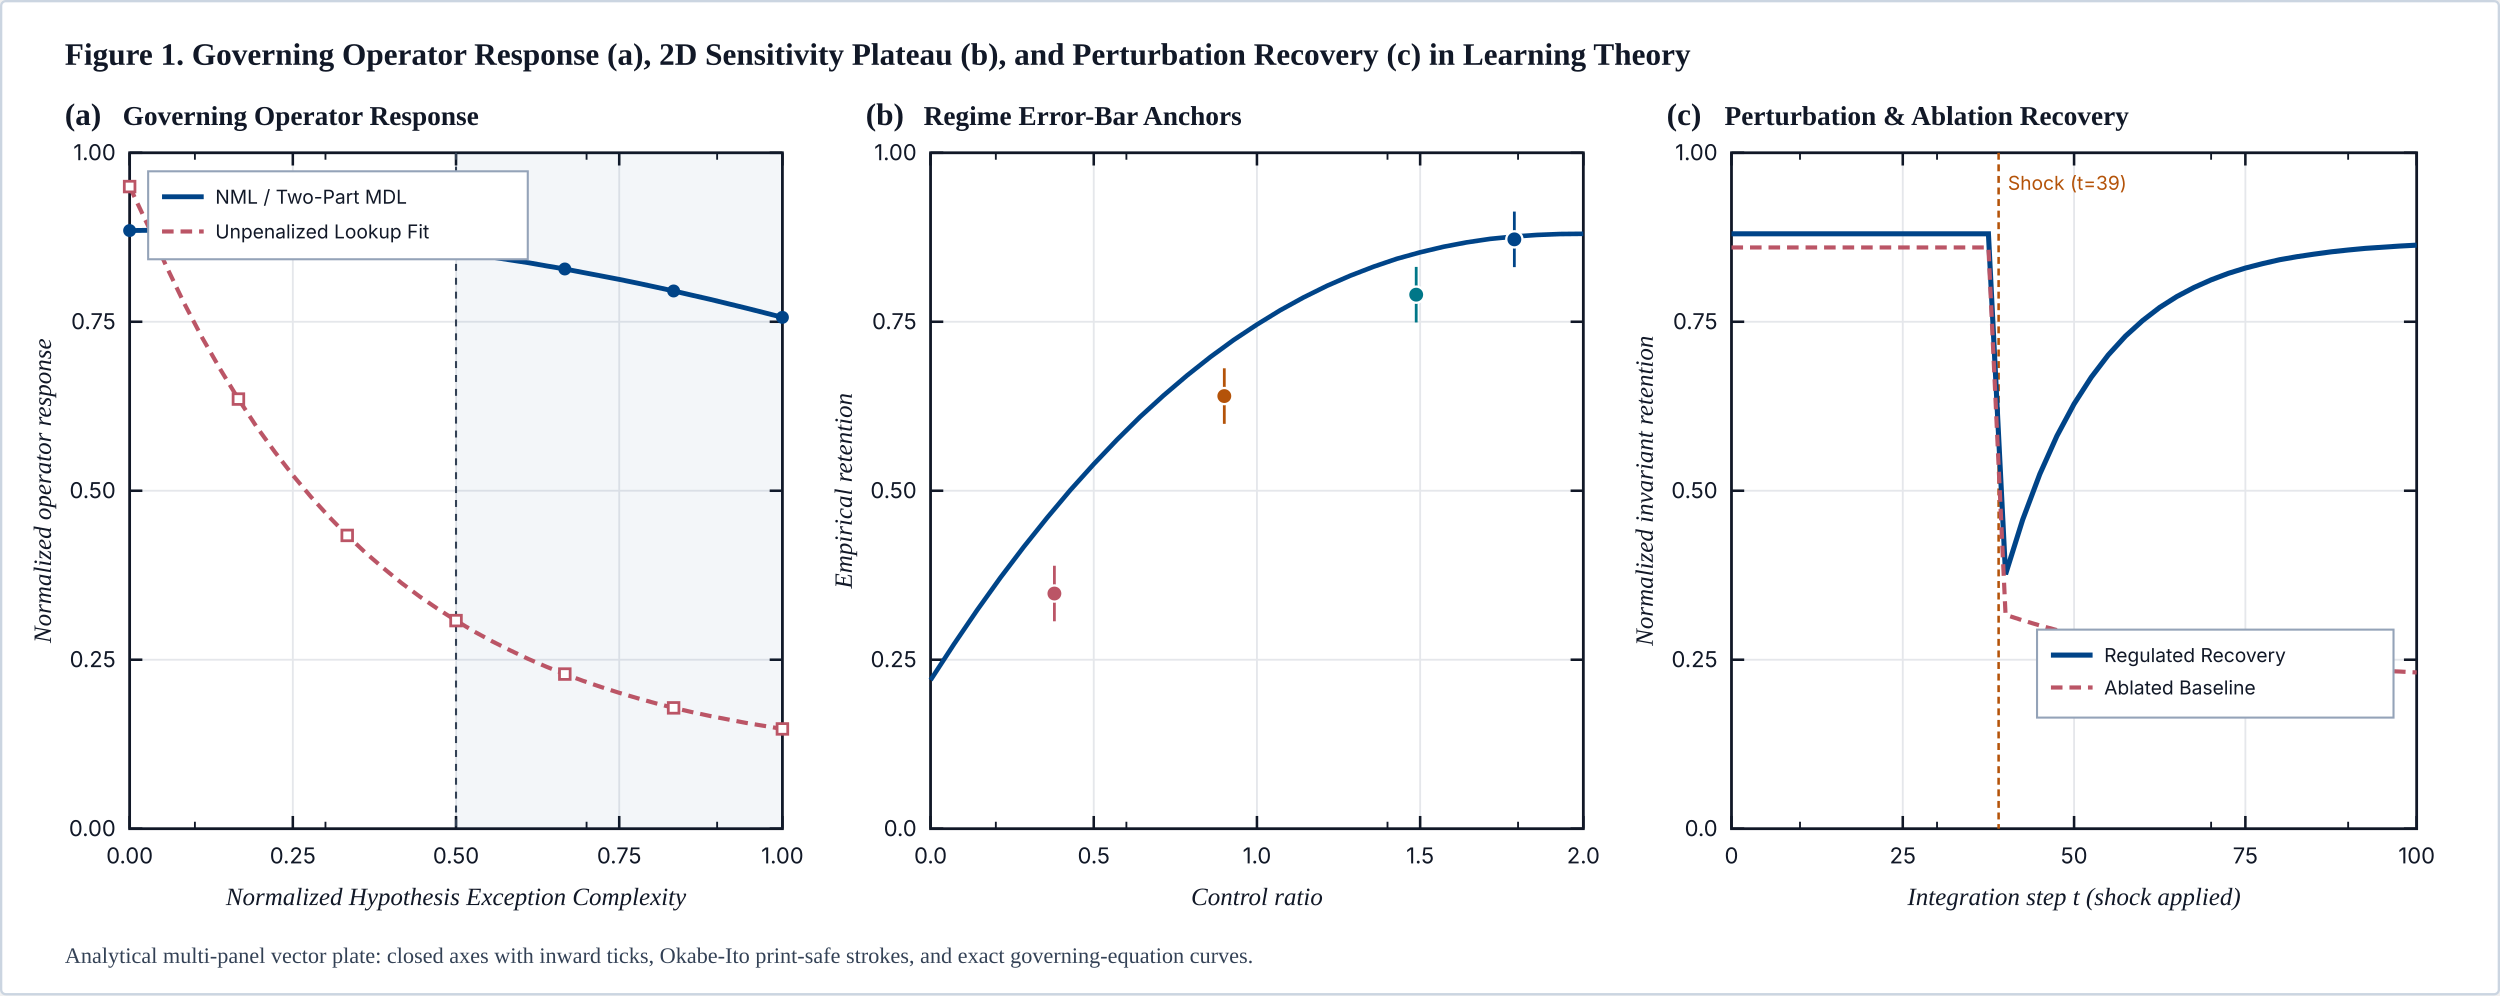
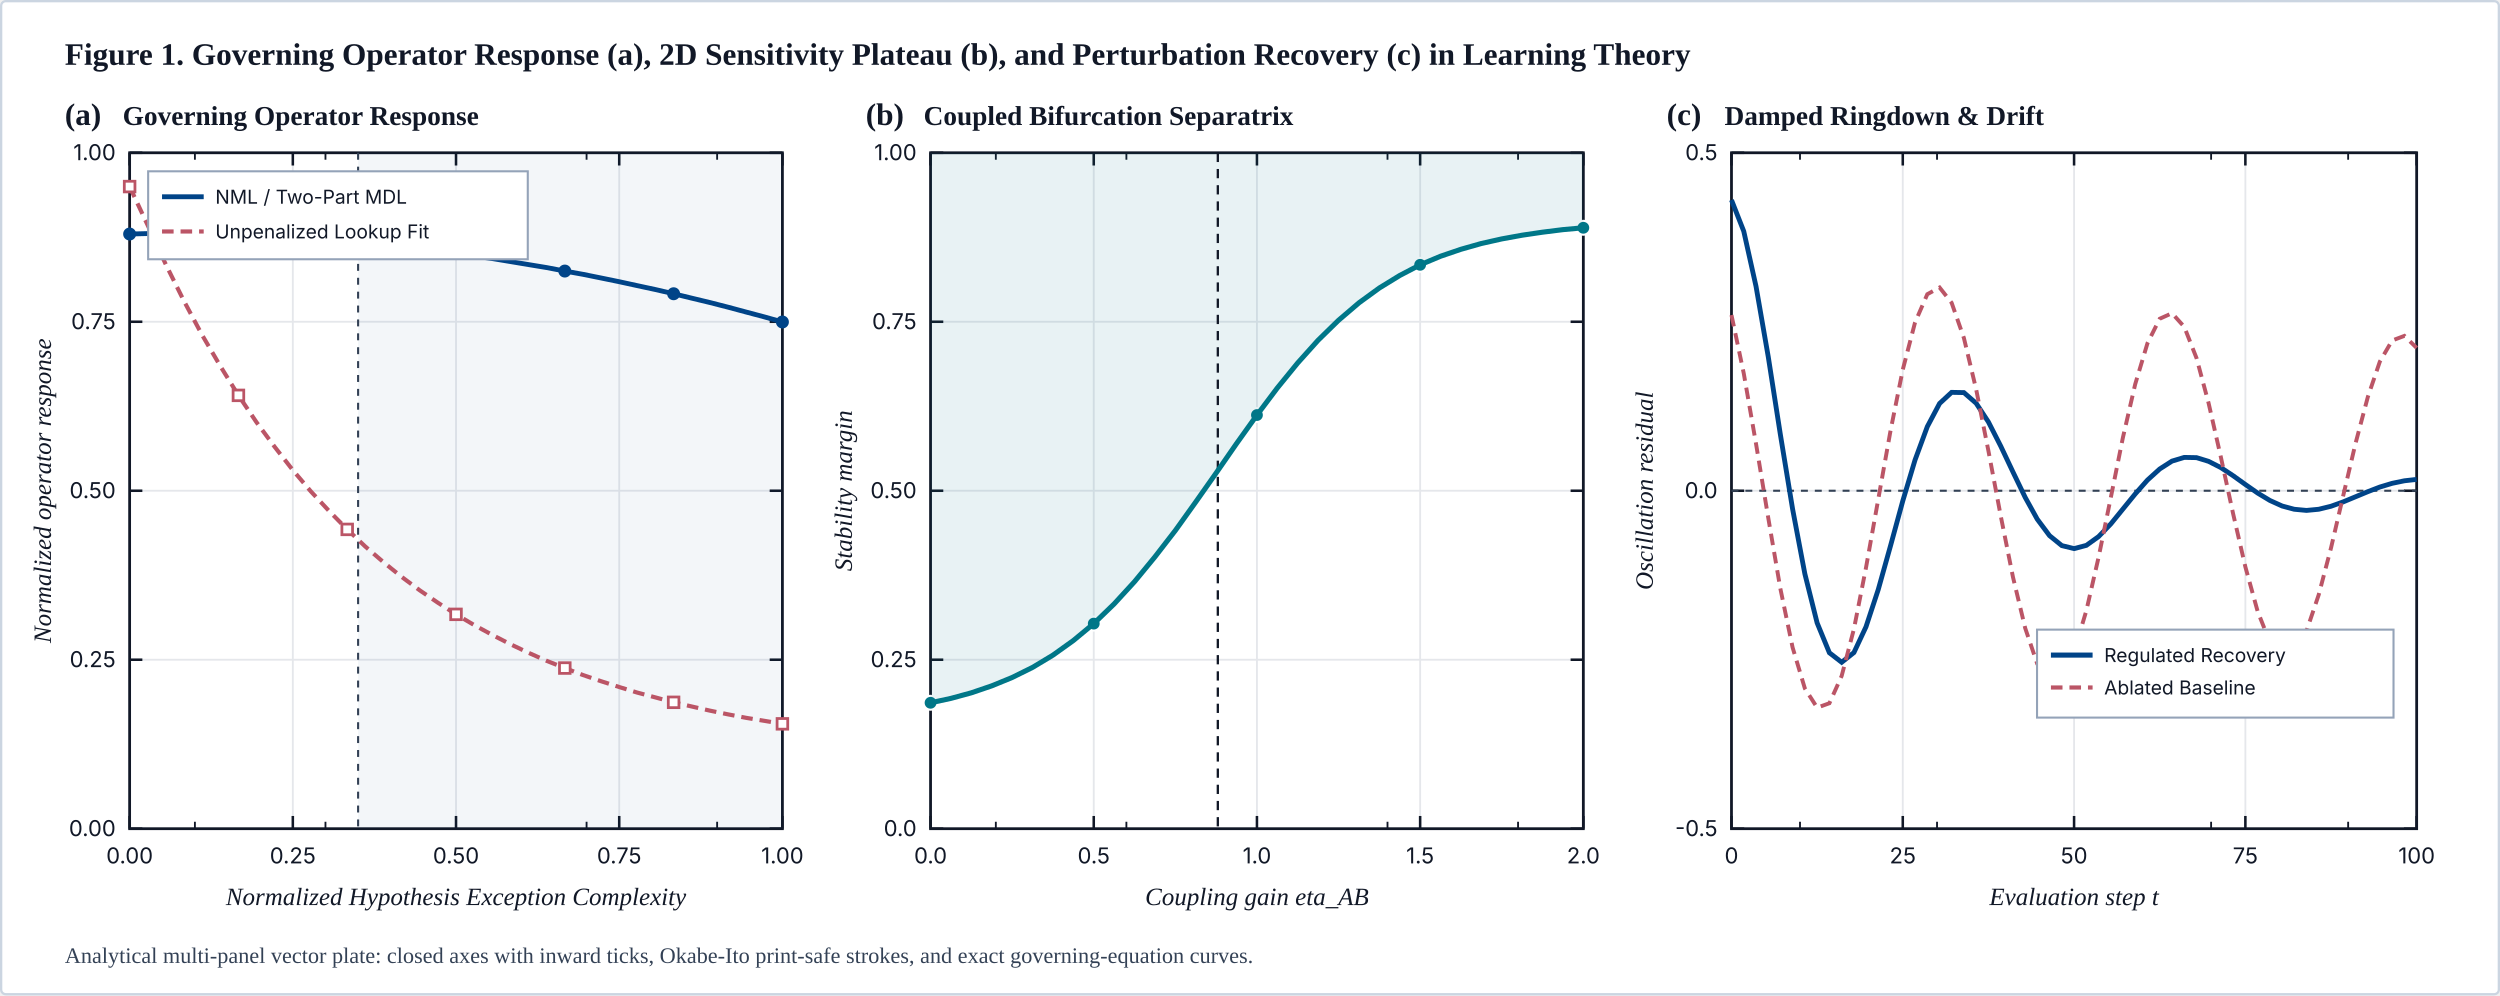
<svg xmlns="http://www.w3.org/2000/svg" viewBox="0 0 1080 430" width="1080" height="430" role="img" data-figure-style="journal-multipanel">
  <rect x="0.5" y="0.5" width="1079" height="429" rx="2" fill="#ffffff" stroke="#cbd5e1" stroke-width="1" />
  <text x="28" y="28" fill="#111827" font-family="Georgia, 'Times New Roman', serif" font-size="13.5" font-weight="700">Figure 1. Governing Operator Response (a), 2D Sensitivity Plateau (b), and Perturbation Recovery (c) in Learning Theory</text>
  <text x="28.0" y="54.0" fill="#111827" font-family="Georgia, 'Times New Roman', serif" font-size="13.5" font-weight="700">(a)</text>
  <text x="53.0" y="54.0" fill="#111827" font-family="Georgia, 'Times New Roman', serif" font-size="11.8" font-weight="600">Governing Operator Response</text>
  <line x1="56.0" y1="358.0" x2="338.0" y2="358.0" stroke="#e5e7eb" stroke-width="0.8" />
  <line x1="56.0" y1="285.0" x2="338.0" y2="285.0" stroke="#e5e7eb" stroke-width="0.8" />
  <line x1="56.0" y1="212.0" x2="338.0" y2="212.0" stroke="#e5e7eb" stroke-width="0.8" />
  <line x1="56.0" y1="139.0" x2="338.0" y2="139.0" stroke="#e5e7eb" stroke-width="0.8" />
  <line x1="56.0" y1="66.0" x2="338.0" y2="66.0" stroke="#e5e7eb" stroke-width="0.8" />
  <line x1="56.0" y1="66.0" x2="56.0" y2="358.0" stroke="#e5e7eb" stroke-width="0.8" />
  <line x1="126.5" y1="66.0" x2="126.5" y2="358.0" stroke="#e5e7eb" stroke-width="0.8" />
  <line x1="197.0" y1="66.0" x2="197.0" y2="358.0" stroke="#e5e7eb" stroke-width="0.8" />
  <line x1="267.5" y1="66.0" x2="267.5" y2="358.0" stroke="#e5e7eb" stroke-width="0.8" />
  <line x1="338.0" y1="66.0" x2="338.0" y2="358.0" stroke="#e5e7eb" stroke-width="0.8" />
  <rect x="56.0" y="66.0" width="282.0" height="292.0" fill="none" stroke="#111827" stroke-width="1.2" />
  <line x1="56.0" y1="358.0" x2="56.0" y2="352.5" stroke="#111827" stroke-width="1.1" />
  <line x1="56.0" y1="66.0" x2="56.0" y2="71.5" stroke="#111827" stroke-width="1.1" />
  <text x="56.0" y="373.0" text-anchor="middle" fill="#111827" font-family="Inter, 'Helvetica Neue', Arial, sans-serif" font-size="9.5">0.00</text>
  <line x1="126.5" y1="358.0" x2="126.5" y2="352.5" stroke="#111827" stroke-width="1.1" />
  <line x1="126.5" y1="66.0" x2="126.5" y2="71.5" stroke="#111827" stroke-width="1.1" />
  <text x="126.5" y="373.0" text-anchor="middle" fill="#111827" font-family="Inter, 'Helvetica Neue', Arial, sans-serif" font-size="9.5">0.25</text>
  <line x1="197.0" y1="358.0" x2="197.0" y2="352.5" stroke="#111827" stroke-width="1.1" />
  <line x1="197.0" y1="66.0" x2="197.0" y2="71.5" stroke="#111827" stroke-width="1.1" />
  <text x="197.0" y="373.0" text-anchor="middle" fill="#111827" font-family="Inter, 'Helvetica Neue', Arial, sans-serif" font-size="9.5">0.50</text>
  <line x1="267.5" y1="358.0" x2="267.5" y2="352.5" stroke="#111827" stroke-width="1.1" />
  <line x1="267.5" y1="66.0" x2="267.5" y2="71.5" stroke="#111827" stroke-width="1.1" />
  <text x="267.5" y="373.0" text-anchor="middle" fill="#111827" font-family="Inter, 'Helvetica Neue', Arial, sans-serif" font-size="9.5">0.75</text>
  <line x1="338.0" y1="358.0" x2="338.0" y2="352.5" stroke="#111827" stroke-width="1.1" />
  <line x1="338.0" y1="66.0" x2="338.0" y2="71.5" stroke="#111827" stroke-width="1.1" />
  <text x="338.0" y="373.0" text-anchor="middle" fill="#111827" font-family="Inter, 'Helvetica Neue', Arial, sans-serif" font-size="9.5">1.00</text>
  <line x1="84.2" y1="358.0" x2="84.2" y2="355.0" stroke="#111827" stroke-width="0.8" />
  <line x1="84.2" y1="66.0" x2="84.2" y2="69.0" stroke="#111827" stroke-width="0.8" />
  <line x1="140.6" y1="358.0" x2="140.6" y2="355.0" stroke="#111827" stroke-width="0.8" />
  <line x1="140.6" y1="66.0" x2="140.6" y2="69.0" stroke="#111827" stroke-width="0.8" />
  <line x1="197.0" y1="358.0" x2="197.0" y2="355.0" stroke="#111827" stroke-width="0.8" />
  <line x1="197.0" y1="66.0" x2="197.0" y2="69.0" stroke="#111827" stroke-width="0.8" />
  <line x1="253.4" y1="358.0" x2="253.4" y2="355.0" stroke="#111827" stroke-width="0.8" />
  <line x1="253.4" y1="66.0" x2="253.4" y2="69.0" stroke="#111827" stroke-width="0.8" />
  <line x1="309.8" y1="358.0" x2="309.8" y2="355.0" stroke="#111827" stroke-width="0.8" />
  <line x1="309.8" y1="66.0" x2="309.8" y2="69.0" stroke="#111827" stroke-width="0.8" />
  <line x1="56.0" y1="358.0" x2="61.5" y2="358.0" stroke="#111827" stroke-width="1.1" />
  <line x1="338.0" y1="358.0" x2="332.5" y2="358.0" stroke="#111827" stroke-width="1.1" />
  <text x="50.0" y="361.2" text-anchor="end" fill="#111827" font-family="Inter, 'Helvetica Neue', Arial, sans-serif" font-size="9.5">0.00</text>
  <line x1="56.0" y1="285.0" x2="61.5" y2="285.0" stroke="#111827" stroke-width="1.1" />
  <line x1="338.0" y1="285.0" x2="332.5" y2="285.0" stroke="#111827" stroke-width="1.1" />
  <text x="50.0" y="288.2" text-anchor="end" fill="#111827" font-family="Inter, 'Helvetica Neue', Arial, sans-serif" font-size="9.5">0.25</text>
  <line x1="56.0" y1="212.0" x2="61.5" y2="212.0" stroke="#111827" stroke-width="1.1" />
  <line x1="338.0" y1="212.0" x2="332.5" y2="212.0" stroke="#111827" stroke-width="1.1" />
  <text x="50.0" y="215.2" text-anchor="end" fill="#111827" font-family="Inter, 'Helvetica Neue', Arial, sans-serif" font-size="9.5">0.50</text>
  <line x1="56.0" y1="139.0" x2="61.5" y2="139.0" stroke="#111827" stroke-width="1.1" />
  <line x1="338.0" y1="139.0" x2="332.5" y2="139.0" stroke="#111827" stroke-width="1.1" />
  <text x="50.0" y="142.2" text-anchor="end" fill="#111827" font-family="Inter, 'Helvetica Neue', Arial, sans-serif" font-size="9.5">0.75</text>
  <line x1="56.0" y1="66.0" x2="61.5" y2="66.0" stroke="#111827" stroke-width="1.1" />
  <line x1="338.0" y1="66.0" x2="332.5" y2="66.0" stroke="#111827" stroke-width="1.1" />
  <text x="50.0" y="69.2" text-anchor="end" fill="#111827" font-family="Inter, 'Helvetica Neue', Arial, sans-serif" font-size="9.5">1.00</text>
  <text x="197.0" y="391.0" text-anchor="middle" fill="#111827" font-family="Georgia, 'Times New Roman', serif" font-size="10.8" font-style="italic">Normalized Hypothesis Exception Complexity</text>
  <text x="22.0" y="212.0" text-anchor="middle" transform="rotate(-90 22.0 212.0)" fill="#111827" font-family="Georgia, 'Times New Roman', serif" font-size="10.8" font-style="italic">Normalized operator response</text>
-   <rect x="197.0" y="66.0" width="141.0" height="292.0" fill="#004488" fill-opacity="0.05" />
-   <line x1="197.0" y1="66.0" x2="197.0" y2="358.0" stroke="#334155" stroke-width="0.9" stroke-dasharray="3 3" />
-   <path d="M56.0,99.6 L63.8,99.5 L71.7,99.5 L79.5,99.6 L87.3,99.8 L95.2,100.0 L103.0,100.3 L110.8,100.7 L118.7,101.1 L126.5,101.6 L134.3,102.2 L142.2,102.8 L150.0,103.5 L157.8,104.2 L165.7,105.0 L173.5,105.9 L181.3,106.8 L189.2,107.8 L197.0,108.8 L204.8,109.9 L212.7,111.1 L220.5,112.3 L228.3,113.5 L236.2,114.9 L244.0,116.2 L251.8,117.7 L259.7,119.2 L267.5,120.7 L275.3,122.3 L283.2,124.0 L291.0,125.7 L298.8,127.5 L306.7,129.3 L314.5,131.2 L322.3,133.1 L330.2,135.1 L338.0,137.1" fill="none" stroke="#004488" stroke-width="2.1" />
-   <path d="M56.0,80.6 L63.8,97.2 L71.7,114.7 L79.5,130.9 L87.3,145.8 L95.2,159.6 L103.0,172.4 L110.8,184.3 L118.7,195.2 L126.5,205.3 L134.3,214.6 L142.2,223.3 L150.0,231.3 L157.8,238.7 L165.7,245.5 L173.5,251.9 L181.3,257.7 L189.2,263.1 L197.0,268.1 L204.8,272.8 L212.7,277.1 L220.5,281.0 L228.3,284.7 L236.2,288.1 L244.0,291.2 L251.8,294.1 L259.7,296.8 L267.5,299.3 L275.3,301.6 L283.2,303.8 L291.0,305.8 L298.8,307.6 L306.7,309.3 L314.5,310.8 L322.3,312.3 L330.2,313.6 L338.0,314.9" fill="none" stroke="#bb5566" stroke-width="1.8" stroke-dasharray="5 3" />
-   <circle cx="56.0" cy="99.6" r="2.8" fill="#004488" />
+   <rect x="154.7" y="66.0" width="183.3" height="292.0" fill="#004488" fill-opacity="0.05" />
+   <line x1="154.7" y1="66.0" x2="154.7" y2="358.0" stroke="#334155" stroke-width="0.9" stroke-dasharray="3 3" />
+   <path d="M56.0,101.1 L63.8,100.9 L71.7,100.9 L79.5,100.9 L87.3,101.0 L95.2,101.1 L103.0,101.4 L110.8,101.7 L118.7,102.0 L126.5,102.5 L134.3,103.0 L142.2,103.6 L150.0,104.2 L157.8,104.9 L165.7,105.7 L173.5,106.5 L181.3,107.5 L189.2,108.4 L197.0,109.5 L204.8,110.6 L212.7,111.7 L220.5,113.0 L228.3,114.3 L236.2,115.6 L244.0,117.1 L251.8,118.5 L259.7,120.1 L267.5,121.7 L275.3,123.4 L283.2,125.1 L291.0,126.9 L298.8,128.8 L306.7,130.7 L314.5,132.7 L322.3,134.8 L330.2,136.9 L338.0,139.1" fill="none" stroke="#004488" stroke-width="2.1" />
+   <path d="M56.0,80.6 L63.8,97.3 L71.7,114.4 L79.5,130.1 L87.3,144.7 L95.2,158.2 L103.0,170.8 L110.8,182.4 L118.7,193.1 L126.5,203.1 L134.3,212.3 L142.2,220.8 L150.0,228.7 L157.8,236.1 L165.7,242.9 L173.5,249.2 L181.3,255.0 L189.2,260.4 L197.0,265.4 L204.8,270.0 L212.7,274.3 L220.5,278.3 L228.3,282.0 L236.2,285.5 L244.0,288.6 L251.8,291.6 L259.7,294.3 L267.5,296.8 L275.3,299.2 L283.2,301.3 L291.0,303.4 L298.8,305.2 L306.7,307.0 L314.5,308.6 L322.3,310.1 L330.2,311.4 L338.0,312.7" fill="none" stroke="#bb5566" stroke-width="1.8" stroke-dasharray="5 3" />
+   <circle cx="56.0" cy="101.1" r="2.8" fill="#004488" />
  <rect x="53.7" y="78.3" width="4.6" height="4.6" fill="#ffffff" stroke="#bb5566" stroke-width="1.2" />
-   <circle cx="103.0" cy="100.3" r="2.8" fill="#004488" />
-   <rect x="100.7" y="170.1" width="4.6" height="4.6" fill="#ffffff" stroke="#bb5566" stroke-width="1.2" />
-   <circle cx="150.0" cy="103.5" r="2.8" fill="#004488" />
-   <rect x="147.7" y="229.0" width="4.6" height="4.6" fill="#ffffff" stroke="#bb5566" stroke-width="1.2" />
-   <circle cx="197.0" cy="108.8" r="2.8" fill="#004488" />
-   <rect x="194.7" y="265.8" width="4.6" height="4.6" fill="#ffffff" stroke="#bb5566" stroke-width="1.2" />
-   <circle cx="244.0" cy="116.2" r="2.8" fill="#004488" />
-   <rect x="241.7" y="288.9" width="4.6" height="4.6" fill="#ffffff" stroke="#bb5566" stroke-width="1.2" />
-   <circle cx="291.0" cy="125.7" r="2.8" fill="#004488" />
-   <rect x="288.7" y="303.5" width="4.6" height="4.6" fill="#ffffff" stroke="#bb5566" stroke-width="1.2" />
-   <circle cx="338.0" cy="137.1" r="2.8" fill="#004488" />
-   <rect x="335.7" y="312.6" width="4.6" height="4.6" fill="#ffffff" stroke="#bb5566" stroke-width="1.2" />
+   <circle cx="103.0" cy="101.4" r="2.8" fill="#004488" />
+   <rect x="100.7" y="168.5" width="4.6" height="4.6" fill="#ffffff" stroke="#bb5566" stroke-width="1.2" />
+   <circle cx="150.0" cy="104.2" r="2.8" fill="#004488" />
+   <rect x="147.7" y="226.4" width="4.6" height="4.6" fill="#ffffff" stroke="#bb5566" stroke-width="1.2" />
+   <circle cx="197.0" cy="109.5" r="2.8" fill="#004488" />
+   <rect x="194.7" y="263.1" width="4.6" height="4.6" fill="#ffffff" stroke="#bb5566" stroke-width="1.2" />
+   <circle cx="244.0" cy="117.1" r="2.8" fill="#004488" />
+   <rect x="241.7" y="286.3" width="4.6" height="4.6" fill="#ffffff" stroke="#bb5566" stroke-width="1.2" />
+   <circle cx="291.0" cy="126.9" r="2.8" fill="#004488" />
+   <rect x="288.7" y="301.1" width="4.6" height="4.6" fill="#ffffff" stroke="#bb5566" stroke-width="1.2" />
+   <circle cx="338.0" cy="139.1" r="2.8" fill="#004488" />
+   <rect x="335.7" y="310.4" width="4.6" height="4.6" fill="#ffffff" stroke="#bb5566" stroke-width="1.2" />
  <rect x="64.0" y="74.0" width="164" height="38" fill="#ffffff" stroke="#94a3b8" stroke-width="0.9" />
  <line x1="70.0" y1="85.0" x2="88.0" y2="85.0" stroke="#004488" stroke-width="2.1" />
  <text x="93.0" y="88.0" fill="#111827" font-family="Inter, 'Helvetica Neue', Arial, sans-serif" font-size="8.3">NML / Two-Part MDL</text>
  <line x1="70.0" y1="100.0" x2="88.0" y2="100.0" stroke="#bb5566" stroke-width="1.8" stroke-dasharray="5 3" />
  <text x="93.0" y="103.0" fill="#111827" font-family="Inter, 'Helvetica Neue', Arial, sans-serif" font-size="8.3">Unpenalized Lookup Fit</text>
  <text x="374.0" y="54.0" fill="#111827" font-family="Georgia, 'Times New Roman', serif" font-size="13.5" font-weight="700">(b)</text>
-   <text x="399.0" y="54.0" fill="#111827" font-family="Georgia, 'Times New Roman', serif" font-size="11.8" font-weight="600">Regime Error-Bar Anchors</text>
+   <text x="399.0" y="54.0" fill="#111827" font-family="Georgia, 'Times New Roman', serif" font-size="11.8" font-weight="600">Coupled Bifurcation Separatrix</text>
  <line x1="402.0" y1="358.0" x2="684.0" y2="358.0" stroke="#e5e7eb" stroke-width="0.8" />
  <line x1="402.0" y1="285.0" x2="684.0" y2="285.0" stroke="#e5e7eb" stroke-width="0.8" />
  <line x1="402.0" y1="212.0" x2="684.0" y2="212.0" stroke="#e5e7eb" stroke-width="0.8" />
  <line x1="402.0" y1="139.0" x2="684.0" y2="139.0" stroke="#e5e7eb" stroke-width="0.8" />
  <line x1="402.0" y1="66.0" x2="684.0" y2="66.0" stroke="#e5e7eb" stroke-width="0.8" />
  <line x1="402.0" y1="66.0" x2="402.0" y2="358.0" stroke="#e5e7eb" stroke-width="0.8" />
  <line x1="472.5" y1="66.0" x2="472.5" y2="358.0" stroke="#e5e7eb" stroke-width="0.8" />
  <line x1="543.0" y1="66.0" x2="543.0" y2="358.0" stroke="#e5e7eb" stroke-width="0.8" />
  <line x1="613.5" y1="66.0" x2="613.5" y2="358.0" stroke="#e5e7eb" stroke-width="0.8" />
  <line x1="684.0" y1="66.0" x2="684.0" y2="358.0" stroke="#e5e7eb" stroke-width="0.8" />
  <rect x="402.0" y="66.0" width="282.0" height="292.0" fill="none" stroke="#111827" stroke-width="1.2" />
  <line x1="402.0" y1="358.0" x2="402.0" y2="352.5" stroke="#111827" stroke-width="1.1" />
  <line x1="402.0" y1="66.0" x2="402.0" y2="71.5" stroke="#111827" stroke-width="1.1" />
  <text x="402.0" y="373.0" text-anchor="middle" fill="#111827" font-family="Inter, 'Helvetica Neue', Arial, sans-serif" font-size="9.5">0.0</text>
  <line x1="472.5" y1="358.0" x2="472.5" y2="352.5" stroke="#111827" stroke-width="1.1" />
  <line x1="472.5" y1="66.0" x2="472.5" y2="71.5" stroke="#111827" stroke-width="1.1" />
  <text x="472.5" y="373.0" text-anchor="middle" fill="#111827" font-family="Inter, 'Helvetica Neue', Arial, sans-serif" font-size="9.5">0.5</text>
  <line x1="543.0" y1="358.0" x2="543.0" y2="352.5" stroke="#111827" stroke-width="1.1" />
  <line x1="543.0" y1="66.0" x2="543.0" y2="71.5" stroke="#111827" stroke-width="1.1" />
  <text x="543.0" y="373.0" text-anchor="middle" fill="#111827" font-family="Inter, 'Helvetica Neue', Arial, sans-serif" font-size="9.5">1.0</text>
  <line x1="613.5" y1="358.0" x2="613.5" y2="352.5" stroke="#111827" stroke-width="1.1" />
  <line x1="613.5" y1="66.0" x2="613.5" y2="71.5" stroke="#111827" stroke-width="1.1" />
  <text x="613.5" y="373.0" text-anchor="middle" fill="#111827" font-family="Inter, 'Helvetica Neue', Arial, sans-serif" font-size="9.5">1.5</text>
  <line x1="684.0" y1="358.0" x2="684.0" y2="352.5" stroke="#111827" stroke-width="1.1" />
  <line x1="684.0" y1="66.0" x2="684.0" y2="71.5" stroke="#111827" stroke-width="1.1" />
  <text x="684.0" y="373.0" text-anchor="middle" fill="#111827" font-family="Inter, 'Helvetica Neue', Arial, sans-serif" font-size="9.5">2.0</text>
  <line x1="430.2" y1="358.0" x2="430.2" y2="355.0" stroke="#111827" stroke-width="0.8" />
  <line x1="430.2" y1="66.0" x2="430.2" y2="69.0" stroke="#111827" stroke-width="0.8" />
  <line x1="486.6" y1="358.0" x2="486.6" y2="355.0" stroke="#111827" stroke-width="0.8" />
  <line x1="486.6" y1="66.0" x2="486.6" y2="69.0" stroke="#111827" stroke-width="0.8" />
  <line x1="543.0" y1="358.0" x2="543.0" y2="355.0" stroke="#111827" stroke-width="0.8" />
  <line x1="543.0" y1="66.0" x2="543.0" y2="69.0" stroke="#111827" stroke-width="0.8" />
  <line x1="599.4" y1="358.0" x2="599.4" y2="355.0" stroke="#111827" stroke-width="0.8" />
  <line x1="599.4" y1="66.0" x2="599.4" y2="69.0" stroke="#111827" stroke-width="0.8" />
  <line x1="655.8" y1="358.0" x2="655.8" y2="355.0" stroke="#111827" stroke-width="0.8" />
  <line x1="655.8" y1="66.0" x2="655.8" y2="69.0" stroke="#111827" stroke-width="0.8" />
  <line x1="402.0" y1="358.0" x2="407.5" y2="358.0" stroke="#111827" stroke-width="1.1" />
  <line x1="684.0" y1="358.0" x2="678.5" y2="358.0" stroke="#111827" stroke-width="1.1" />
  <text x="396.0" y="361.2" text-anchor="end" fill="#111827" font-family="Inter, 'Helvetica Neue', Arial, sans-serif" font-size="9.5">0.0</text>
  <line x1="402.0" y1="285.0" x2="407.5" y2="285.0" stroke="#111827" stroke-width="1.1" />
  <line x1="684.0" y1="285.0" x2="678.5" y2="285.0" stroke="#111827" stroke-width="1.1" />
  <text x="396.0" y="288.2" text-anchor="end" fill="#111827" font-family="Inter, 'Helvetica Neue', Arial, sans-serif" font-size="9.5">0.25</text>
  <line x1="402.0" y1="212.0" x2="407.5" y2="212.0" stroke="#111827" stroke-width="1.1" />
  <line x1="684.0" y1="212.0" x2="678.5" y2="212.0" stroke="#111827" stroke-width="1.1" />
  <text x="396.0" y="215.2" text-anchor="end" fill="#111827" font-family="Inter, 'Helvetica Neue', Arial, sans-serif" font-size="9.5">0.50</text>
  <line x1="402.0" y1="139.0" x2="407.5" y2="139.0" stroke="#111827" stroke-width="1.1" />
  <line x1="684.0" y1="139.0" x2="678.5" y2="139.0" stroke="#111827" stroke-width="1.1" />
  <text x="396.0" y="142.2" text-anchor="end" fill="#111827" font-family="Inter, 'Helvetica Neue', Arial, sans-serif" font-size="9.5">0.75</text>
  <line x1="402.0" y1="66.0" x2="407.5" y2="66.0" stroke="#111827" stroke-width="1.1" />
  <line x1="684.0" y1="66.0" x2="678.5" y2="66.0" stroke="#111827" stroke-width="1.1" />
  <text x="396.0" y="69.2" text-anchor="end" fill="#111827" font-family="Inter, 'Helvetica Neue', Arial, sans-serif" font-size="9.5">1.00</text>
-   <text x="543.0" y="391.0" text-anchor="middle" fill="#111827" font-family="Georgia, 'Times New Roman', serif" font-size="10.8" font-style="italic">Control ratio</text>
-   <text x="368.0" y="212.0" text-anchor="middle" transform="rotate(-90 368.0 212.0)" fill="#111827" font-family="Georgia, 'Times New Roman', serif" font-size="10.8" font-style="italic">Empirical retention</text>
-   <path d="M402.0,293.8 L412.1,278.3 L422.1,263.6 L432.2,249.5 L442.3,236.2 L452.4,223.6 L462.4,211.7 L472.5,200.5 L482.6,189.9 L492.6,180.0 L502.7,170.8 L512.8,162.2 L522.9,154.2 L532.9,146.9 L543.0,140.2 L553.1,134.0 L563.1,128.5 L573.2,123.5 L583.3,119.1 L593.4,115.2 L603.4,111.8 L613.5,109.0 L623.6,106.6 L633.6,104.7 L643.7,103.2 L653.8,102.2 L663.9,101.5 L673.9,101.1 L684.0,101.0" fill="none" stroke="#004488" stroke-width="2.0" />
-   <line x1="455.5" y1="244.4" x2="455.5" y2="268.4" stroke="#bb5566" stroke-width="1.2" />
-   <circle cx="455.5" cy="256.4" r="3.5" fill="#bb5566" stroke="#ffffff" stroke-width="1" />
-   <line x1="528.9" y1="159.1" x2="528.9" y2="183.1" stroke="#b45309" stroke-width="1.2" />
-   <circle cx="528.9" cy="171.1" r="3.5" fill="#b45309" stroke="#ffffff" stroke-width="1" />
-   <line x1="611.8" y1="115.3" x2="611.8" y2="139.3" stroke="#007788" stroke-width="1.2" />
-   <circle cx="611.8" cy="127.3" r="3.5" fill="#007788" stroke="#ffffff" stroke-width="1" />
-   <line x1="654.2" y1="91.4" x2="654.2" y2="115.4" stroke="#004488" stroke-width="1.2" />
-   <circle cx="654.2" cy="103.4" r="3.5" fill="#004488" stroke="#ffffff" stroke-width="1" />
+   <text x="543.0" y="391.0" text-anchor="middle" fill="#111827" font-family="Georgia, 'Times New Roman', serif" font-size="10.8" font-style="italic">Coupling gain eta_AB</text>
+   <text x="368.0" y="212.0" text-anchor="middle" transform="rotate(-90 368.0 212.0)" fill="#111827" font-family="Georgia, 'Times New Roman', serif" font-size="10.8" font-style="italic">Stability margin</text>
+   <circle cx="402.0" cy="303.6" r="3.0" fill="#007788" stroke="#ffffff" stroke-width="0.9" />
+   <circle cx="472.5" cy="269.4" r="3.0" fill="#007788" stroke="#ffffff" stroke-width="0.9" />
+   <circle cx="543.0" cy="179.3" r="3.0" fill="#007788" stroke="#ffffff" stroke-width="0.9" />
+   <circle cx="613.5" cy="114.4" r="3.0" fill="#007788" stroke="#ffffff" stroke-width="0.9" />
+   <circle cx="684.0" cy="98.4" r="3.0" fill="#007788" stroke="#ffffff" stroke-width="0.9" />
+   <polygon points="402.0,66.0 402.0,303.6 410.8,301.7 419.6,299.3 428.4,296.3 437.2,292.7 446.1,288.3 454.9,283.0 463.7,276.7 472.5,269.4 481.3,260.9 490.1,251.3 498.9,240.6 507.8,229.1 516.6,216.8 525.4,204.3 534.2,191.6 543.0,179.3 551.8,167.6 560.6,156.8 569.4,147.0 578.2,138.4 587.1,130.8 595.9,124.4 604.7,119.0 613.5,114.4 622.3,110.7 631.1,107.7 639.9,105.2 648.8,103.2 657.6,101.6 666.4,100.3 675.2,99.2 684.0,98.4 684.0,66.0" fill="#007788" fill-opacity="0.09" />
+   <line x1="526.1" y1="66.0" x2="526.1" y2="358.0" stroke="#111827" stroke-width="1.0" stroke-dasharray="4 3" />
+   <path d="M402.0,303.6 L410.8,301.7 L419.6,299.3 L428.4,296.3 L437.2,292.7 L446.1,288.3 L454.9,283.0 L463.7,276.7 L472.5,269.4 L481.3,260.9 L490.1,251.3 L498.9,240.6 L507.8,229.1 L516.6,216.8 L525.4,204.3 L534.2,191.6 L543.0,179.3 L551.8,167.6 L560.6,156.8 L569.4,147.0 L578.2,138.4 L587.1,130.8 L595.9,124.4 L604.7,119.0 L613.5,114.4 L622.3,110.7 L631.1,107.7 L639.9,105.2 L648.8,103.2 L657.6,101.6 L666.4,100.3 L675.2,99.2 L684.0,98.4" fill="none" stroke="#007788" stroke-width="2.2" />
  <text x="720.0" y="54.0" fill="#111827" font-family="Georgia, 'Times New Roman', serif" font-size="13.5" font-weight="700">(c)</text>
-   <text x="745.0" y="54.0" fill="#111827" font-family="Georgia, 'Times New Roman', serif" font-size="11.8" font-weight="600">Perturbation &amp; Ablation Recovery</text>
+   <text x="745.0" y="54.0" fill="#111827" font-family="Georgia, 'Times New Roman', serif" font-size="11.8" font-weight="600">Damped Ringdown &amp; Drift</text>
  <line x1="748.0" y1="358.0" x2="1044.0" y2="358.0" stroke="#e5e7eb" stroke-width="0.8" />
-   <line x1="748.0" y1="285.0" x2="1044.0" y2="285.0" stroke="#e5e7eb" stroke-width="0.8" />
  <line x1="748.0" y1="212.0" x2="1044.0" y2="212.0" stroke="#e5e7eb" stroke-width="0.8" />
-   <line x1="748.0" y1="139.0" x2="1044.0" y2="139.0" stroke="#e5e7eb" stroke-width="0.8" />
  <line x1="748.0" y1="66.0" x2="1044.0" y2="66.0" stroke="#e5e7eb" stroke-width="0.8" />
  <line x1="748.0" y1="66.0" x2="748.0" y2="358.0" stroke="#e5e7eb" stroke-width="0.8" />
  <line x1="822.0" y1="66.0" x2="822.0" y2="358.0" stroke="#e5e7eb" stroke-width="0.8" />
  <line x1="896.0" y1="66.0" x2="896.0" y2="358.0" stroke="#e5e7eb" stroke-width="0.8" />
  <line x1="970.0" y1="66.0" x2="970.0" y2="358.0" stroke="#e5e7eb" stroke-width="0.8" />
  <line x1="1044.0" y1="66.0" x2="1044.0" y2="358.0" stroke="#e5e7eb" stroke-width="0.8" />
  <rect x="748.0" y="66.0" width="296.0" height="292.0" fill="none" stroke="#111827" stroke-width="1.2" />
  <line x1="748.0" y1="358.0" x2="748.0" y2="352.5" stroke="#111827" stroke-width="1.1" />
  <line x1="748.0" y1="66.0" x2="748.0" y2="71.5" stroke="#111827" stroke-width="1.1" />
  <text x="748.0" y="373.0" text-anchor="middle" fill="#111827" font-family="Inter, 'Helvetica Neue', Arial, sans-serif" font-size="9.5">0</text>
  <line x1="822.0" y1="358.0" x2="822.0" y2="352.5" stroke="#111827" stroke-width="1.1" />
  <line x1="822.0" y1="66.0" x2="822.0" y2="71.5" stroke="#111827" stroke-width="1.1" />
  <text x="822.0" y="373.0" text-anchor="middle" fill="#111827" font-family="Inter, 'Helvetica Neue', Arial, sans-serif" font-size="9.5">25</text>
  <line x1="896.0" y1="358.0" x2="896.0" y2="352.5" stroke="#111827" stroke-width="1.1" />
  <line x1="896.0" y1="66.0" x2="896.0" y2="71.5" stroke="#111827" stroke-width="1.1" />
  <text x="896.0" y="373.0" text-anchor="middle" fill="#111827" font-family="Inter, 'Helvetica Neue', Arial, sans-serif" font-size="9.5">50</text>
  <line x1="970.0" y1="358.0" x2="970.0" y2="352.5" stroke="#111827" stroke-width="1.1" />
  <line x1="970.0" y1="66.0" x2="970.0" y2="71.5" stroke="#111827" stroke-width="1.1" />
  <text x="970.0" y="373.0" text-anchor="middle" fill="#111827" font-family="Inter, 'Helvetica Neue', Arial, sans-serif" font-size="9.5">75</text>
  <line x1="1044.0" y1="358.0" x2="1044.0" y2="352.5" stroke="#111827" stroke-width="1.1" />
  <line x1="1044.0" y1="66.0" x2="1044.0" y2="71.5" stroke="#111827" stroke-width="1.1" />
  <text x="1044.0" y="373.0" text-anchor="middle" fill="#111827" font-family="Inter, 'Helvetica Neue', Arial, sans-serif" font-size="9.5">100</text>
  <line x1="777.6" y1="358.0" x2="777.6" y2="355.0" stroke="#111827" stroke-width="0.8" />
  <line x1="777.6" y1="66.0" x2="777.6" y2="69.0" stroke="#111827" stroke-width="0.8" />
  <line x1="836.8" y1="358.0" x2="836.8" y2="355.0" stroke="#111827" stroke-width="0.8" />
  <line x1="836.8" y1="66.0" x2="836.8" y2="69.0" stroke="#111827" stroke-width="0.8" />
  <line x1="896.0" y1="358.0" x2="896.0" y2="355.0" stroke="#111827" stroke-width="0.8" />
  <line x1="896.0" y1="66.0" x2="896.0" y2="69.0" stroke="#111827" stroke-width="0.8" />
  <line x1="955.2" y1="358.0" x2="955.2" y2="355.0" stroke="#111827" stroke-width="0.8" />
  <line x1="955.2" y1="66.0" x2="955.2" y2="69.0" stroke="#111827" stroke-width="0.8" />
  <line x1="1014.4" y1="358.0" x2="1014.4" y2="355.0" stroke="#111827" stroke-width="0.8" />
  <line x1="1014.4" y1="66.0" x2="1014.4" y2="69.0" stroke="#111827" stroke-width="0.8" />
  <line x1="748.0" y1="358.0" x2="753.5" y2="358.0" stroke="#111827" stroke-width="1.1" />
  <line x1="1044.0" y1="358.0" x2="1038.5" y2="358.0" stroke="#111827" stroke-width="1.1" />
-   <text x="742.0" y="361.2" text-anchor="end" fill="#111827" font-family="Inter, 'Helvetica Neue', Arial, sans-serif" font-size="9.5">0.0</text>
-   <line x1="748.0" y1="285.0" x2="753.5" y2="285.0" stroke="#111827" stroke-width="1.1" />
-   <line x1="1044.0" y1="285.0" x2="1038.5" y2="285.0" stroke="#111827" stroke-width="1.1" />
-   <text x="742.0" y="288.2" text-anchor="end" fill="#111827" font-family="Inter, 'Helvetica Neue', Arial, sans-serif" font-size="9.5">0.25</text>
+   <text x="742.0" y="361.2" text-anchor="end" fill="#111827" font-family="Inter, 'Helvetica Neue', Arial, sans-serif" font-size="9.5">-0.5</text>
  <line x1="748.0" y1="212.0" x2="753.5" y2="212.0" stroke="#111827" stroke-width="1.1" />
  <line x1="1044.0" y1="212.0" x2="1038.5" y2="212.0" stroke="#111827" stroke-width="1.1" />
-   <text x="742.0" y="215.2" text-anchor="end" fill="#111827" font-family="Inter, 'Helvetica Neue', Arial, sans-serif" font-size="9.5">0.50</text>
-   <line x1="748.0" y1="139.0" x2="753.5" y2="139.0" stroke="#111827" stroke-width="1.1" />
-   <line x1="1044.0" y1="139.0" x2="1038.5" y2="139.0" stroke="#111827" stroke-width="1.1" />
-   <text x="742.0" y="142.2" text-anchor="end" fill="#111827" font-family="Inter, 'Helvetica Neue', Arial, sans-serif" font-size="9.5">0.75</text>
+   <text x="742.0" y="215.2" text-anchor="end" fill="#111827" font-family="Inter, 'Helvetica Neue', Arial, sans-serif" font-size="9.5">0.0</text>
  <line x1="748.0" y1="66.0" x2="753.5" y2="66.0" stroke="#111827" stroke-width="1.1" />
  <line x1="1044.0" y1="66.0" x2="1038.5" y2="66.0" stroke="#111827" stroke-width="1.1" />
-   <text x="742.0" y="69.2" text-anchor="end" fill="#111827" font-family="Inter, 'Helvetica Neue', Arial, sans-serif" font-size="9.5">1.00</text>
-   <text x="896.0" y="391.0" text-anchor="middle" fill="#111827" font-family="Georgia, 'Times New Roman', serif" font-size="10.8" font-style="italic">Integration step t (shock applied)</text>
-   <text x="714.0" y="212.0" text-anchor="middle" transform="rotate(-90 714.0 212.0)" fill="#111827" font-family="Georgia, 'Times New Roman', serif" font-size="10.8" font-style="italic">Normalized invariant retention</text>
-   <line x1="863.4" y1="66.0" x2="863.4" y2="358.0" stroke="#b45309" stroke-width="1.1" stroke-dasharray="3 2" />
-   <text x="867.4" y="82.0" fill="#b45309" font-family="Inter, 'Helvetica Neue', Arial, sans-serif" font-size="8.3">Shock (t=39)</text>
-   <path d="M748.0,101.0 L755.4,101.0 L762.8,101.0 L770.2,101.0 L777.6,101.0 L785.0,101.0 L792.4,101.0 L799.8,101.0 L807.2,101.0 L814.6,101.0 L822.0,101.0 L829.4,101.0 L836.8,101.0 L844.2,101.0 L851.6,101.0 L859.0,101.0 L866.4,248.1 L873.8,224.5 L881.2,204.8 L888.6,188.3 L896.0,174.5 L903.4,163.0 L910.8,153.3 L918.2,145.2 L925.6,138.5 L933.0,132.8 L940.4,128.1 L947.8,124.2 L955.2,120.9 L962.6,118.1 L970.0,115.8 L977.4,113.9 L984.8,112.2 L992.2,110.9 L999.6,109.8 L1007.0,108.8 L1014.4,108.0 L1021.8,107.3 L1029.2,106.8 L1036.6,106.3 L1044.0,105.9" fill="none" stroke="#004488" stroke-width="2.2" />
-   <path d="M748.0,106.9 L755.4,106.9 L762.8,106.9 L770.2,106.9 L777.6,106.9 L785.0,106.9 L792.4,106.9 L799.8,106.9 L807.2,106.9 L814.6,106.9 L822.0,106.9 L829.4,106.9 L836.8,106.9 L844.2,106.9 L851.6,106.9 L859.0,106.9 L866.4,265.6 L873.8,268.0 L881.2,270.2 L888.6,272.2 L896.0,274.0 L903.4,275.7 L910.8,277.3 L918.2,278.7 L925.6,280.0 L933.0,281.1 L940.4,282.2 L947.8,283.2 L955.2,284.1 L962.6,284.9 L970.0,285.7 L977.4,286.4 L984.8,287.0 L992.2,287.6 L999.6,288.1 L1007.0,288.6 L1014.4,289.0 L1021.8,289.4 L1029.2,289.8 L1036.6,290.1 L1044.0,290.5" fill="none" stroke="#bb5566" stroke-width="1.8" stroke-dasharray="5 3" />
+   <text x="742.0" y="69.2" text-anchor="end" fill="#111827" font-family="Inter, 'Helvetica Neue', Arial, sans-serif" font-size="9.5">0.5</text>
+   <text x="896.0" y="391.0" text-anchor="middle" fill="#111827" font-family="Georgia, 'Times New Roman', serif" font-size="10.8" font-style="italic">Evaluation step t</text>
+   <text x="714.0" y="212.0" text-anchor="middle" transform="rotate(-90 714.0 212.0)" fill="#111827" font-family="Georgia, 'Times New Roman', serif" font-size="10.8" font-style="italic">Oscillation residual</text>
+   <line x1="748.0" y1="212.0" x2="1044.0" y2="212.0" stroke="#334155" stroke-width="0.9" stroke-dasharray="3 3" />
+   <path d="M748.0,86.4 L753.3,99.9 L758.6,123.7 L763.9,154.2 L769.1,187.6 L774.4,219.9 L779.7,247.9 L785.0,269.1 L790.3,282.0 L795.6,286.1 L800.9,281.9 L806.1,270.8 L811.4,254.7 L816.7,235.8 L822.0,216.4 L827.3,198.7 L832.6,184.3 L837.9,174.3 L843.1,169.5 L848.4,169.6 L853.7,174.2 L859.0,182.3 L864.3,192.7 L869.6,203.9 L874.9,214.9 L880.1,224.3 L885.4,231.4 L890.7,235.7 L896.0,237.0 L901.3,235.6 L906.6,231.8 L911.9,226.3 L917.1,219.9 L922.4,213.4 L927.7,207.4 L933.0,202.6 L938.3,199.2 L943.6,197.6 L948.9,197.7 L954.1,199.3 L959.4,202.0 L964.7,205.5 L970.0,209.3 L975.3,213.0 L980.6,216.2 L985.9,218.6 L991.1,220.0 L996.4,220.5 L1001.7,220.0 L1007.0,218.7 L1012.3,216.8 L1017.6,214.6 L1022.9,212.4 L1028.1,210.4 L1033.4,208.8 L1038.7,207.7 L1044.0,207.1" fill="none" stroke="#004488" stroke-width="2.1" />
+   <path d="M748.0,136.1 L753.3,161.3 L758.6,191.7 L763.9,223.8 L769.1,254.2 L774.4,279.7 L779.7,297.4 L785.0,305.7 L790.3,303.8 L795.6,292.0 L800.9,271.7 L806.1,245.3 L811.4,215.7 L816.7,186.1 L822.0,159.7 L827.3,139.3 L832.6,127.1 L837.9,124.2 L843.1,130.8 L848.4,146.0 L853.7,168.2 L859.0,194.8 L864.3,222.8 L869.6,249.3 L874.9,271.4 L880.1,286.8 L885.4,293.9 L890.7,292.0 L896.0,281.6 L901.3,263.8 L906.6,240.7 L911.9,214.8 L917.1,189.0 L922.4,166.0 L927.7,148.3 L933.0,137.7 L938.3,135.3 L943.6,141.2 L948.9,154.7 L954.1,174.1 L959.4,197.4 L964.7,221.9 L970.0,244.9 L975.3,264.1 L980.6,277.5 L985.9,283.5 L991.1,281.8 L996.4,272.6 L1001.7,256.9 L1007.0,236.7 L1012.3,214.0 L1017.6,191.5 L1022.9,171.5 L1028.1,156.2 L1033.4,147.1 L1038.7,145.1 L1044.0,150.3" fill="none" stroke="#bb5566" stroke-width="1.7" stroke-dasharray="5 3" />
  <rect x="880.0" y="272.0" width="154" height="38" fill="#ffffff" stroke="#94a3b8" stroke-width="0.9" />
  <line x1="886.0" y1="283.0" x2="904.0" y2="283.0" stroke="#004488" stroke-width="2.2" />
  <text x="909.0" y="286.0" fill="#111827" font-family="Inter, 'Helvetica Neue', Arial, sans-serif" font-size="8.3">Regulated Recovery</text>
  <line x1="886.0" y1="297.0" x2="904.0" y2="297.0" stroke="#bb5566" stroke-width="1.8" stroke-dasharray="5 3" />
  <text x="909.0" y="300.0" fill="#111827" font-family="Inter, 'Helvetica Neue', Arial, sans-serif" font-size="8.3">Ablated Baseline</text>
  <text x="28" y="416" fill="#334155" font-family="Georgia, 'Times New Roman', serif" font-size="9.6"> Analytical multi-panel vector plate: closed axes with inward ticks, Okabe-Ito print-safe strokes, and exact governing-equation curves.</text>
</svg>
